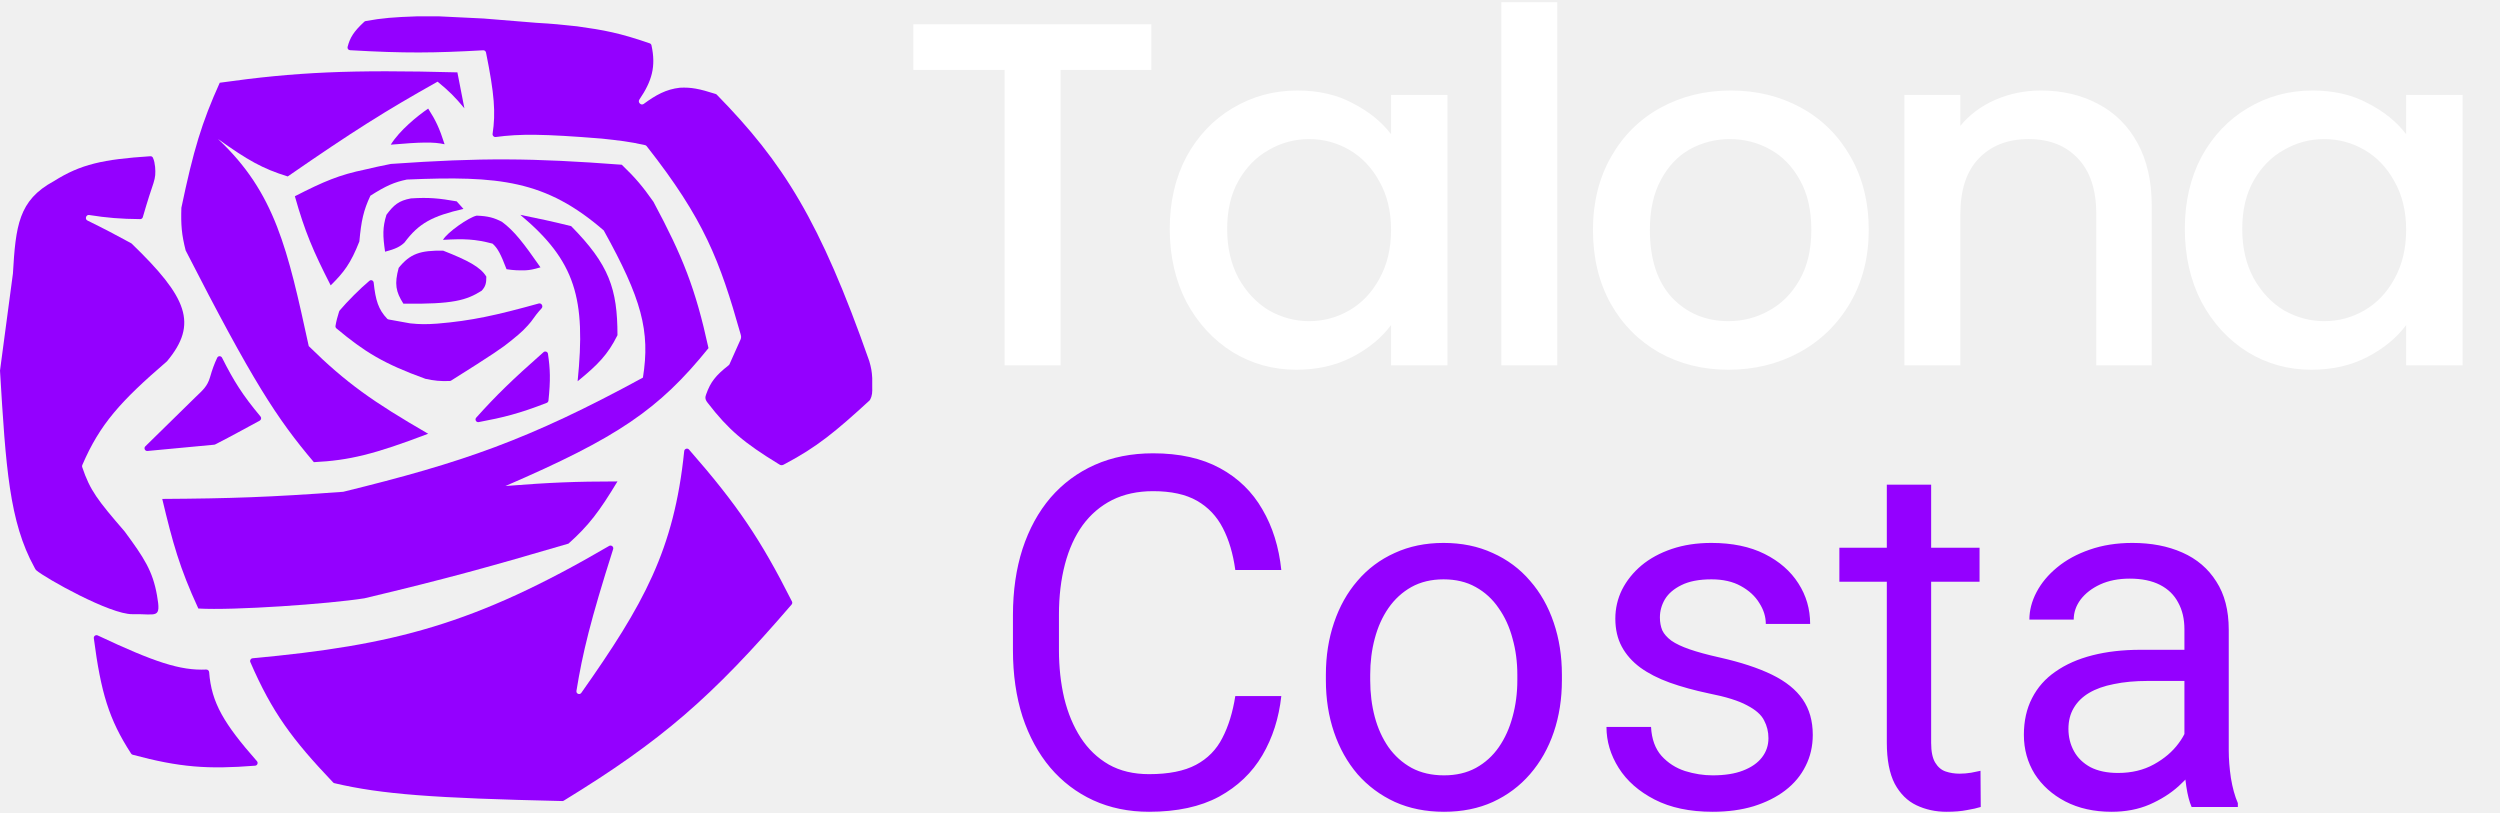
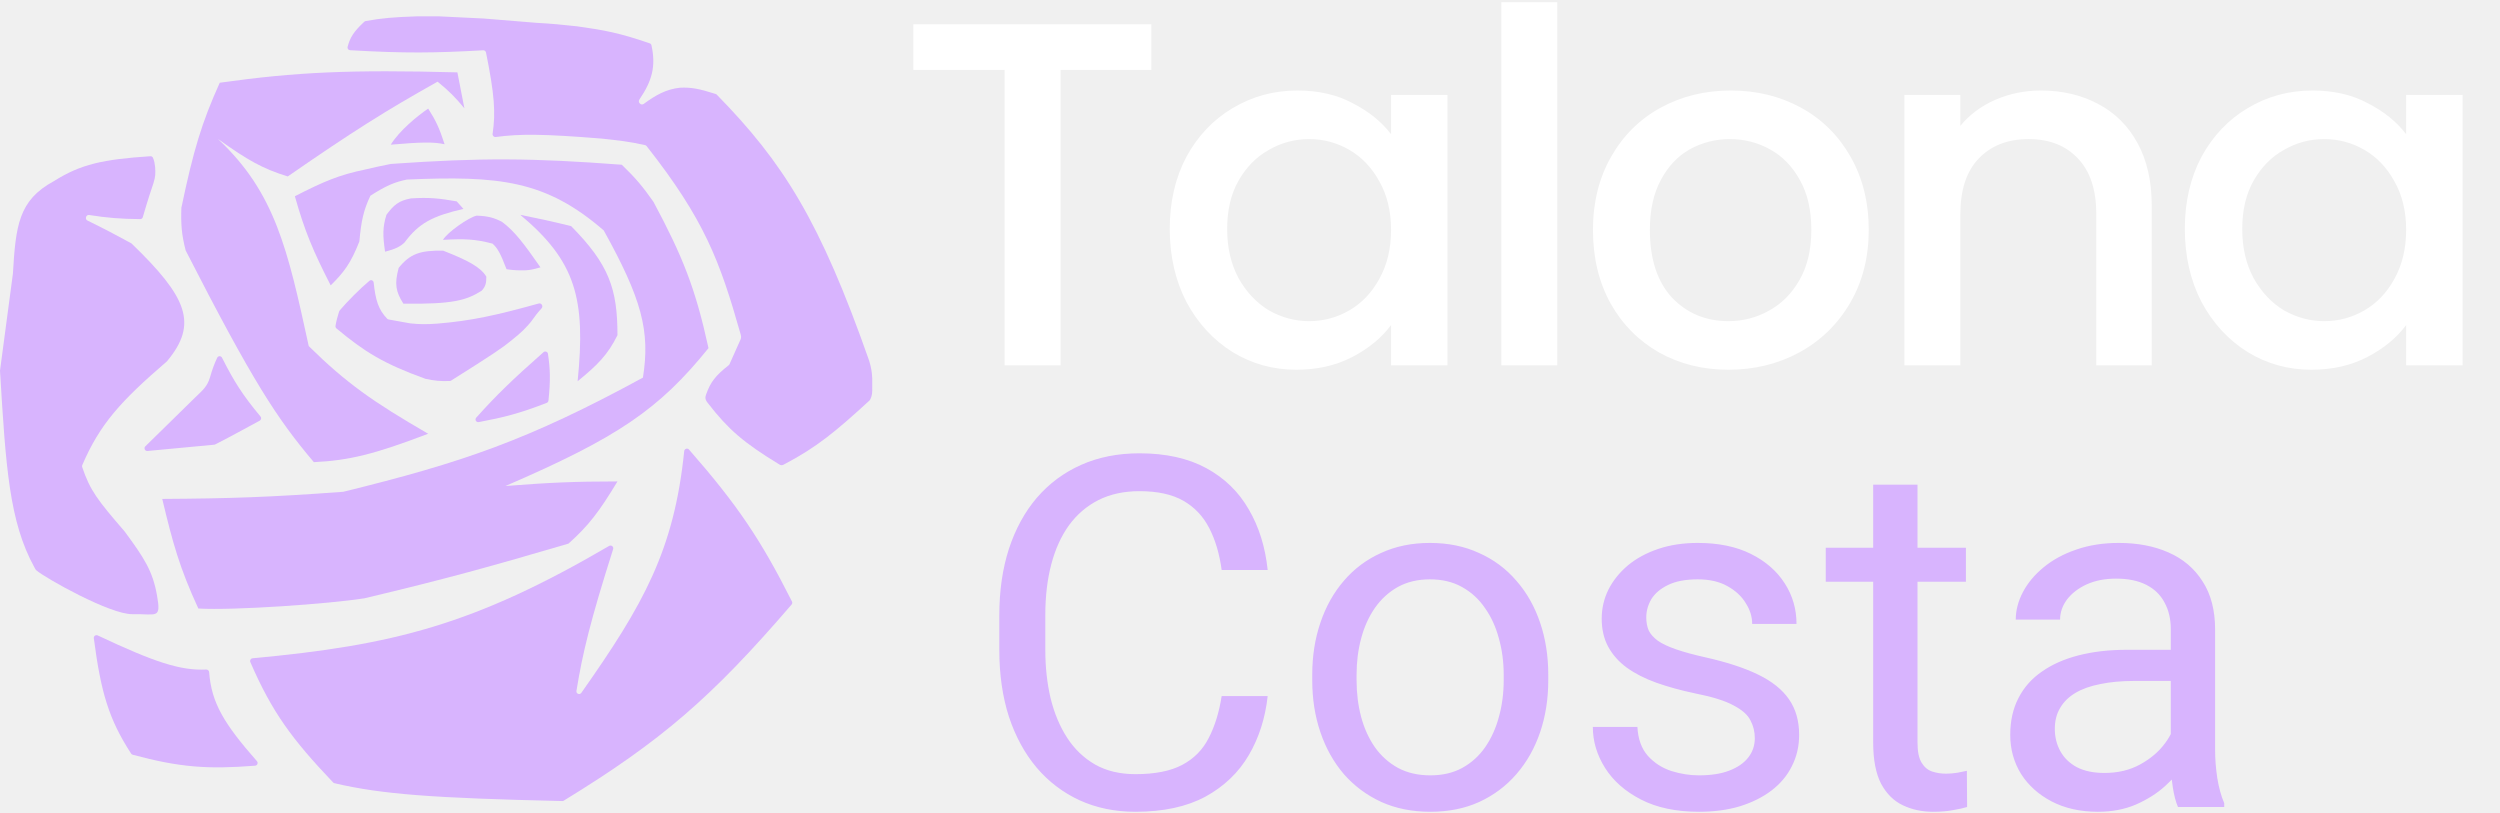
<svg xmlns="http://www.w3.org/2000/svg" width="917" height="298" viewBox="0 0 917 298" fill="none">
  <path d="M422.32 8.9V25.64H389.02V134H368.5V25.64H335.02V8.9H422.32ZM429.062 83.96C429.062 74 431.102 65.18 435.182 57.5C439.382 49.82 445.022 43.88 452.102 39.68C459.302 35.36 467.222 33.2 475.862 33.2C483.662 33.2 490.442 34.76 496.202 37.88C502.082 40.88 506.762 44.66 510.242 49.22V34.82H530.942V134H510.242V119.24C506.762 123.92 502.022 127.82 496.022 130.94C490.022 134.06 483.182 135.62 475.502 135.62C466.982 135.62 459.182 133.46 452.102 129.14C445.022 124.7 439.382 118.58 435.182 110.78C431.102 102.86 429.062 93.92 429.062 83.96ZM510.242 84.32C510.242 77.48 508.802 71.54 505.922 66.5C503.162 61.46 499.502 57.62 494.942 54.98C490.382 52.34 485.462 51.02 480.182 51.02C474.902 51.02 469.982 52.34 465.422 54.98C460.862 57.5 457.142 61.28 454.262 66.32C451.502 71.24 450.122 77.12 450.122 83.96C450.122 90.8 451.502 96.8 454.262 101.96C457.142 107.12 460.862 111.08 465.422 113.84C470.102 116.48 475.022 117.8 480.182 117.8C485.462 117.8 490.382 116.48 494.942 113.84C499.502 111.2 503.162 107.36 505.922 102.32C508.802 97.16 510.242 91.16 510.242 84.32ZM571.214 0.8V134H550.694V0.8H571.214ZM633.975 135.62C624.615 135.62 616.155 133.52 608.595 129.32C601.035 125 595.095 119 590.775 111.32C586.455 103.52 584.295 94.52 584.295 84.32C584.295 74.24 586.515 65.3 590.955 57.5C595.395 49.7 601.455 43.7 609.135 39.5C616.815 35.3 625.395 33.2 634.875 33.2C644.355 33.2 652.935 35.3 660.615 39.5C668.295 43.7 674.355 49.7 678.795 57.5C683.235 65.3 685.455 74.24 685.455 84.32C685.455 94.4 683.175 103.34 678.615 111.14C674.055 118.94 667.815 125 659.895 129.32C652.095 133.52 643.455 135.62 633.975 135.62ZM633.975 117.8C639.255 117.8 644.175 116.54 648.735 114.02C653.415 111.5 657.195 107.72 660.075 102.68C662.955 97.64 664.395 91.52 664.395 84.32C664.395 77.12 663.015 71.06 660.255 66.14C657.495 61.1 653.835 57.32 649.275 54.8C644.715 52.28 639.795 51.02 634.515 51.02C629.235 51.02 624.315 52.28 619.755 54.8C615.315 57.32 611.775 61.1 609.135 66.14C606.495 71.06 605.175 77.12 605.175 84.32C605.175 95 607.875 103.28 613.275 109.16C618.795 114.92 625.695 117.8 633.975 117.8ZM748.58 33.2C756.38 33.2 763.34 34.82 769.46 38.06C775.7 41.3 780.56 46.1 784.04 52.46C787.52 58.82 789.26 66.5 789.26 75.5V134H768.92V78.56C768.92 69.68 766.7 62.9 762.26 58.22C757.82 53.42 751.76 51.02 744.08 51.02C736.4 51.02 730.28 53.42 725.72 58.22C721.28 62.9 719.06 69.68 719.06 78.56V134H698.54V34.82H719.06V46.16C722.42 42.08 726.68 38.9 731.84 36.62C737.12 34.34 742.7 33.2 748.58 33.2ZM801.394 83.96C801.394 74 803.434 65.18 807.514 57.5C811.714 49.82 817.354 43.88 824.434 39.68C831.634 35.36 839.554 33.2 848.194 33.2C855.994 33.2 862.774 34.76 868.534 37.88C874.414 40.88 879.094 44.66 882.574 49.22V34.82H903.274V134H882.574V119.24C879.094 123.92 874.354 127.82 868.354 130.94C862.354 134.06 855.514 135.62 847.834 135.62C839.314 135.62 831.514 133.46 824.434 129.14C817.354 124.7 811.714 118.58 807.514 110.78C803.434 102.86 801.394 93.92 801.394 83.96ZM882.574 84.32C882.574 77.48 881.134 71.54 878.254 66.5C875.494 61.46 871.834 57.62 867.274 54.98C862.714 52.34 857.794 51.02 852.514 51.02C847.234 51.02 842.314 52.34 837.754 54.98C833.194 57.5 829.474 61.28 826.594 66.32C823.834 71.24 822.454 77.12 822.454 83.96C822.454 90.8 823.834 96.8 826.594 101.96C829.474 107.12 833.194 111.08 837.754 113.84C842.434 116.48 847.354 117.8 852.514 117.8C857.794 117.8 862.714 116.48 867.274 113.84C871.834 111.2 875.494 107.36 878.254 102.32C881.134 97.16 882.574 91.16 882.574 84.32Z" fill="white" />
-   <path d="M453.109 255.307H469.984C469.105 263.393 466.791 270.629 463.041 277.016C459.291 283.402 453.988 288.471 447.133 292.221C440.277 295.912 431.723 297.758 421.469 297.758C413.969 297.758 407.143 296.352 400.99 293.539C394.896 290.727 389.652 286.742 385.258 281.586C380.863 276.371 377.465 270.131 375.062 262.865C372.719 255.541 371.547 247.396 371.547 238.432V225.688C371.547 216.723 372.719 208.607 375.062 201.342C377.465 194.018 380.893 187.748 385.346 182.533C389.857 177.318 395.277 173.305 401.605 170.492C407.934 167.68 415.053 166.273 422.963 166.273C432.631 166.273 440.805 168.09 447.484 171.723C454.164 175.355 459.35 180.395 463.041 186.84C466.791 193.227 469.105 200.639 469.984 209.076H453.109C452.289 203.1 450.766 197.973 448.539 193.695C446.312 189.359 443.148 186.02 439.047 183.676C434.945 181.332 429.584 180.16 422.963 180.16C417.279 180.16 412.27 181.244 407.934 183.412C403.656 185.58 400.053 188.656 397.123 192.641C394.252 196.625 392.084 201.4 390.619 206.967C389.154 212.533 388.422 218.715 388.422 225.512V238.432C388.422 244.701 389.066 250.59 390.355 256.098C391.703 261.605 393.725 266.439 396.42 270.6C399.115 274.76 402.543 278.041 406.703 280.443C410.863 282.787 415.785 283.959 421.469 283.959C428.676 283.959 434.418 282.816 438.695 280.531C442.973 278.246 446.195 274.965 448.363 270.688C450.59 266.41 452.172 261.283 453.109 255.307ZM486.332 249.506V247.484C486.332 240.629 487.328 234.271 489.32 228.412C491.312 222.494 494.184 217.367 497.934 213.031C501.684 208.637 506.225 205.238 511.557 202.836C516.889 200.375 522.865 199.145 529.486 199.145C536.166 199.145 542.172 200.375 547.504 202.836C552.895 205.238 557.465 208.637 561.215 213.031C565.023 217.367 567.924 222.494 569.916 228.412C571.908 234.271 572.904 240.629 572.904 247.484V249.506C572.904 256.361 571.908 262.719 569.916 268.578C567.924 274.438 565.023 279.564 561.215 283.959C557.465 288.295 552.924 291.693 547.592 294.154C542.318 296.557 536.342 297.758 529.662 297.758C522.982 297.758 516.977 296.557 511.645 294.154C506.312 291.693 501.742 288.295 497.934 283.959C494.184 279.564 491.312 274.438 489.32 268.578C487.328 262.719 486.332 256.361 486.332 249.506ZM502.592 247.484V249.506C502.592 254.252 503.148 258.734 504.262 262.953C505.375 267.113 507.045 270.805 509.271 274.027C511.557 277.25 514.398 279.799 517.797 281.674C521.195 283.49 525.15 284.398 529.662 284.398C534.115 284.398 538.012 283.49 541.352 281.674C544.75 279.799 547.562 277.25 549.789 274.027C552.016 270.805 553.686 267.113 554.799 262.953C555.971 258.734 556.557 254.252 556.557 249.506V247.484C556.557 242.797 555.971 238.373 554.799 234.213C553.686 229.994 551.986 226.273 549.701 223.051C547.475 219.77 544.662 217.191 541.264 215.316C537.924 213.441 533.998 212.504 529.486 212.504C525.033 212.504 521.107 213.441 517.709 215.316C514.369 217.191 511.557 219.77 509.271 223.051C507.045 226.273 505.375 229.994 504.262 234.213C503.148 238.373 502.592 242.797 502.592 247.484ZM648.666 270.775C648.666 268.432 648.139 266.264 647.084 264.271C646.088 262.221 644.008 260.375 640.844 258.734C637.738 257.035 633.051 255.57 626.781 254.34C621.508 253.227 616.732 251.908 612.455 250.385C608.236 248.861 604.633 247.016 601.645 244.848C598.715 242.68 596.459 240.131 594.877 237.201C593.295 234.271 592.504 230.844 592.504 226.918C592.504 223.168 593.324 219.623 594.965 216.283C596.664 212.943 599.037 209.984 602.084 207.406C605.189 204.828 608.91 202.807 613.246 201.342C617.582 199.877 622.416 199.145 627.748 199.145C635.365 199.145 641.869 200.492 647.26 203.188C652.65 205.883 656.781 209.486 659.652 213.998C662.523 218.451 663.959 223.402 663.959 228.852H647.699C647.699 226.215 646.908 223.666 645.326 221.205C643.803 218.686 641.547 216.605 638.559 214.965C635.629 213.324 632.025 212.504 627.748 212.504C623.236 212.504 619.574 213.207 616.762 214.613C614.008 215.961 611.986 217.689 610.697 219.799C609.467 221.908 608.852 224.135 608.852 226.479C608.852 228.236 609.145 229.818 609.73 231.225C610.375 232.572 611.488 233.832 613.07 235.004C614.652 236.117 616.879 237.172 619.75 238.168C622.621 239.164 626.283 240.16 630.736 241.156C638.529 242.914 644.945 245.023 649.984 247.484C655.023 249.945 658.773 252.963 661.234 256.537C663.695 260.111 664.926 264.447 664.926 269.545C664.926 273.705 664.047 277.514 662.289 280.971C660.59 284.428 658.1 287.416 654.818 289.936C651.596 292.396 647.729 294.33 643.217 295.736C638.764 297.084 633.754 297.758 628.188 297.758C619.809 297.758 612.719 296.264 606.918 293.275C601.117 290.287 596.723 286.42 593.734 281.674C590.746 276.928 589.252 271.918 589.252 266.645H605.6C605.834 271.098 607.123 274.643 609.467 277.279C611.811 279.857 614.682 281.703 618.08 282.816C621.479 283.871 624.848 284.398 628.188 284.398C632.641 284.398 636.361 283.812 639.35 282.641C642.396 281.469 644.711 279.857 646.293 277.807C647.875 275.756 648.666 273.412 648.666 270.775ZM726.098 200.902V213.383H674.682V200.902H726.098ZM692.084 177.787H708.344V272.445C708.344 275.668 708.842 278.1 709.838 279.74C710.834 281.381 712.123 282.465 713.705 282.992C715.287 283.52 716.986 283.783 718.803 283.783C720.15 283.783 721.557 283.666 723.021 283.432C724.545 283.139 725.688 282.904 726.449 282.729L726.537 296C725.248 296.41 723.549 296.791 721.439 297.143C719.389 297.553 716.898 297.758 713.969 297.758C709.984 297.758 706.322 296.967 702.982 295.385C699.643 293.803 696.977 291.166 694.984 287.475C693.051 283.725 692.084 278.686 692.084 272.357V177.787ZM801.244 279.74V230.785C801.244 227.035 800.482 223.783 798.959 221.029C797.494 218.217 795.268 216.049 792.279 214.525C789.291 213.002 785.6 212.24 781.205 212.24C777.104 212.24 773.5 212.943 770.395 214.35C767.348 215.756 764.945 217.602 763.188 219.887C761.488 222.172 760.639 224.633 760.639 227.27H744.379C744.379 223.871 745.258 220.502 747.016 217.162C748.773 213.822 751.293 210.805 754.574 208.109C757.914 205.355 761.898 203.188 766.527 201.605C771.215 199.965 776.43 199.145 782.172 199.145C789.086 199.145 795.18 200.316 800.453 202.66C805.785 205.004 809.945 208.549 812.934 213.295C815.98 217.982 817.504 223.871 817.504 230.961V275.258C817.504 278.422 817.768 281.791 818.295 285.365C818.881 288.939 819.73 292.016 820.844 294.594V296H803.881C803.061 294.125 802.416 291.635 801.947 288.529C801.479 285.365 801.244 282.436 801.244 279.74ZM804.057 238.344L804.232 249.77H787.797C783.168 249.77 779.037 250.15 775.404 250.912C771.771 251.615 768.725 252.699 766.264 254.164C763.803 255.629 761.928 257.475 760.639 259.701C759.35 261.869 758.705 264.418 758.705 267.348C758.705 270.336 759.379 273.061 760.727 275.521C762.074 277.982 764.096 279.945 766.791 281.41C769.545 282.816 772.914 283.52 776.898 283.52C781.879 283.52 786.273 282.465 790.082 280.355C793.891 278.246 796.908 275.668 799.135 272.621C801.42 269.574 802.65 266.615 802.826 263.744L809.77 271.566C809.359 274.027 808.246 276.752 806.43 279.74C804.613 282.729 802.182 285.6 799.135 288.354C796.146 291.049 792.572 293.305 788.412 295.121C784.311 296.879 779.682 297.758 774.525 297.758C768.08 297.758 762.426 296.498 757.562 293.979C752.758 291.459 749.008 288.09 746.312 283.871C743.676 279.594 742.357 274.818 742.357 269.545C742.357 264.447 743.354 259.965 745.346 256.098C747.338 252.172 750.209 248.92 753.959 246.342C757.709 243.705 762.221 241.713 767.494 240.365C772.768 239.018 778.656 238.344 785.16 238.344H804.057Z" fill="#9400FF" />
-   <path d="M170.34 39.732C166.931 35.614 164.793 33.477 160.512 29.953C141.32 40.712 129.485 48.161 105.543 64.722C96.338 61.888 90.805 58.738 79.911 50.943C100.981 70.646 105.537 91.559 113.243 126.929L113.248 126.95C127.03 140.543 136.97 147.474 157.055 159.102C137.344 166.611 128.178 168.878 115.125 169.522C101.563 153.522 92.648 139.828 68.108 91.885C66.641 86.114 66.327 82.676 66.527 76.229C70.963 55.025 74.023 44.932 80.603 30.348C108.66 26.398 128.567 25.511 167.772 26.545L170.34 39.732Z" fill="#9400FF" />
-   <path d="M143.324 53.065C146.623 47.791 153.034 42.59 157.054 39.829C159.837 44.158 161.167 46.966 163.079 52.917C159.051 51.998 154.366 52.126 143.324 53.065Z" fill="#9400FF" />
-   <path d="M121.296 104.676C126.168 99.866 128.631 96.648 131.815 88.576C132.509 80.942 133.331 77.176 135.865 71.784C141.643 68.103 144.672 66.808 149.249 65.858C183.052 64.433 200.103 66.039 221.454 84.526C235.335 109.56 238.564 121.419 235.825 138.507C193.818 161.389 169.62 169.665 125.889 180.388C99.049 182.372 84.614 182.844 59.512 183.005C63.388 199.221 65.834 208.204 72.748 223.207C85.481 223.969 120.63 221.534 133.692 219.453C163.856 212.283 180.046 207.759 208.514 199.402C215.951 192.758 219.857 187.587 226.491 176.585C210.913 176.609 201.91 176.967 185.401 178.264C226.258 160.612 241.605 150.349 259.877 127.691C255.113 105.882 250.491 94.18 239.678 74.007C235.696 68.366 233.201 65.365 228.072 60.425C195.225 57.946 176.656 57.791 143.372 60.129C139.594 60.882 137.5 61.329 133.84 62.203C124.544 64.118 118.823 66.511 108.158 71.982C111.803 84.91 114.84 92.052 121.296 104.676Z" fill="#9400FF" />
-   <path d="M146.236 98.257C150.442 93.04 154.141 91.82 162.534 91.935C171.796 95.565 176.298 98.011 178.387 101.467C178.403 103.813 178.117 105.105 176.659 106.652C171.062 110.142 166.273 111.616 147.965 111.394C145.148 106.969 144.642 104.136 146.236 98.257Z" fill="#9400FF" />
-   <path d="M141.247 92.329C145.187 91.283 146.731 90.477 148.359 88.971C153.681 81.812 158.618 79.258 169.991 76.624L167.522 73.858C160.97 72.718 157.295 72.355 150.73 72.772C146.253 73.614 144.432 75.164 141.741 78.797C140.299 83.464 140.399 86.529 141.247 92.329Z" fill="#9400FF" />
-   <path d="M185.799 98.75C188.431 99.147 189.978 99.209 192.812 99.145C194.436 99.056 195.644 98.816 198.245 98.059C191.984 89.092 188.683 84.75 184.12 81.366C181.216 79.866 179.087 79.265 174.835 79.094C171.92 79.732 164.008 85.256 162.488 87.984C170.187 87.529 174.263 87.672 180.663 89.366C182.534 91.011 183.665 93.162 185.799 98.75Z" fill="#9400FF" />
-   <path d="M190.832 78.797C198.201 80.305 202.325 81.161 209.501 82.945C223.45 97.082 226.478 105.981 226.49 122.949C222.964 130.054 219.306 133.795 211.871 139.84C214.928 109.582 211.202 95.816 190.832 78.797Z" fill="#9400FF" />
-   <path d="M137.064 103.656C136.982 102.887 136.111 102.494 135.515 102.988C132.246 105.696 127.267 110.69 124.572 113.911C124.488 114.012 124.426 114.126 124.388 114.251C123.756 116.297 123.395 117.568 123.058 119.528C122.998 119.874 123.132 120.228 123.402 120.453C133.679 129.049 140.692 133.399 156.055 138.953C159.402 139.662 161.389 139.868 164.971 139.752C165.147 139.747 165.324 139.691 165.473 139.597C180.706 130.034 184.453 127.446 187.267 125.124L190.033 122.852C191.557 121.543 192.332 120.785 193.589 119.395L194.774 118.012C196.221 115.937 197.348 114.508 198.65 113.109C199.365 112.341 198.618 111.043 197.607 111.323C182.016 115.647 172.964 117.664 160.401 118.704C156.346 118.987 154.149 118.991 150.424 118.605L142.539 117.18C142.335 117.143 142.147 117.044 142.004 116.894C138.786 113.519 137.757 110.148 137.064 103.656Z" fill="#9400FF" />
-   <path d="M174.678 153.192C174.045 153.899 174.664 155 175.597 154.825C184.525 153.15 190.463 151.699 200.543 147.767C200.889 147.632 201.136 147.311 201.175 146.941C201.962 139.413 201.818 135.353 200.993 129.774C200.878 128.996 199.946 128.663 199.357 129.183C187.756 139.418 181.848 145.194 174.678 153.192Z" fill="#9400FF" />
-   <path d="M53.31 163.711C52.639 164.369 53.163 165.504 54.098 165.419C60.152 164.868 66.352 164.268 78.579 163.119C78.704 163.108 78.832 163.071 78.944 163.013C85.728 159.547 89.418 157.428 95.258 154.303C95.82 154.002 95.962 153.256 95.552 152.767C88.948 144.881 85.712 139.682 81.445 131.211C81.074 130.475 80.021 130.473 79.67 131.218C78.571 133.55 77.898 135.392 77.043 138.358C76.044 141.75 74.434 143.05 71.561 145.816L53.31 163.711Z" fill="#9400FF" />
-   <path d="M288.029 170.115C287.013 170.752 286.441 170.857 285.46 170.115C272.91 162.435 267.174 157.605 259.68 147.891C258.516 146.484 258.61 145.714 259.038 144.582C260.637 140.118 262.456 137.764 267.286 133.97C267.414 133.869 267.518 133.737 267.585 133.588L271.632 124.53C271.936 123.815 271.87 123.356 271.632 122.505C264.015 95.58 258.297 80.442 237.184 53.595C237.042 53.415 236.839 53.285 236.616 53.235C230.715 51.903 227.095 51.538 220.763 50.844C199.243 49.106 190.708 49.064 181.831 50.256C181.156 50.347 180.582 49.758 180.684 49.084C181.851 41.386 181.368 34.559 178.266 19.251C178.167 18.764 177.719 18.418 177.223 18.445C159.401 19.448 148.527 19.59 128.4 18.416C127.786 18.381 127.34 17.802 127.495 17.206C128.361 13.867 129.652 11.641 133.628 7.973C133.765 7.846 133.939 7.76 134.123 7.726C140.268 6.601 144.564 6.286 152.756 6H161.152L177.4 6.79L196.76 8.371C202.742 8.704 205.961 9.035 211.675 9.655C221.521 11.026 227.25 12.065 238.315 15.893C238.638 16.005 238.888 16.281 238.961 16.615C240.673 24.455 239.114 29.763 234.503 36.548C233.839 37.525 235.145 38.826 236.098 38.127C240.562 34.849 244.304 32.737 249.408 32.175C253.506 31.971 256.465 32.539 262.505 34.47C262.659 34.519 262.803 34.608 262.917 34.724C287.293 59.628 300.793 80.972 318.846 132.432C319.549 134.851 319.799 136.214 319.933 138.655V141.816C319.985 143.886 319.977 145.055 319.122 146.661C319.071 146.756 319.002 146.843 318.923 146.915C306.464 158.352 299.579 164.013 288.029 170.115Z" fill="#9400FF" />
-   <path d="M250.966 165.473C251.055 164.6 252.147 164.237 252.724 164.898C270.399 185.098 278.942 197.713 290.497 220.63C290.679 220.991 290.623 221.437 290.36 221.743C261.067 255.805 242.658 271.706 206.798 293.675C206.634 293.776 206.437 293.828 206.245 293.824C158.964 292.749 139.998 291.36 122.676 287.281C122.487 287.237 122.314 287.136 122.181 286.996C107.228 271.285 99.809 261.299 91.817 242.845C91.547 242.222 91.978 241.515 92.653 241.452C144.326 236.652 173.93 229.171 223.424 200.249C224.217 199.785 225.185 200.539 224.906 201.415C216.536 227.734 213.704 239.489 211.442 253.425C211.273 254.465 212.614 255.007 213.221 254.145C236.057 221.728 247.262 201.812 250.966 165.473Z" fill="#9400FF" />
-   <path d="M93.575 280.857C94.396 280.793 94.787 279.815 94.243 279.196C82.183 265.489 77.544 257.799 76.717 246.548C76.676 245.99 76.195 245.564 75.636 245.589C66.108 246.02 56.615 242.854 35.836 233.076C35.121 232.74 34.31 233.323 34.412 234.105C37.013 254.003 39.926 263.851 48.095 276.421C48.228 276.627 48.439 276.779 48.676 276.843C65.929 281.48 76.175 282.227 93.575 280.857Z" fill="#9400FF" />
-   <path d="M30.148 171.316C30.071 171.086 30.081 170.829 30.177 170.605C36.626 155.588 44.183 147.224 61.177 132.586C61.219 132.55 61.259 132.509 61.294 132.467C72.688 118.786 68.773 109.118 48.301 89.363C48.237 89.301 48.161 89.246 48.083 89.203C42.457 86.134 38.171 83.877 32.064 80.882C31.012 80.365 31.559 78.682 32.716 78.867C39.165 79.893 44.269 80.312 51.423 80.373C51.857 80.377 52.246 80.099 52.375 79.684C53.116 77.306 53.67 74.936 56.302 67.142C57.008 64.889 57.08 63.584 56.895 61.216C56.727 59.825 56.588 58.969 56.092 57.856C55.93 57.492 55.544 57.281 55.147 57.307C37.757 58.441 29.574 60.243 19.755 66.451C6.756 73.455 5.771 82.882 4.741 100.331L0.013 135.844C0.004 135.907 0.002 135.973 0.006 136.037C2.133 171.522 3.427 191.397 12.612 208.098C12.808 208.455 13.013 208.928 13.322 209.193C16.677 212.075 40.452 225.446 48.597 225.281C57.478 225.102 59.166 227.306 57.586 218.367C56.005 209.428 52.877 204.654 45.733 194.957C35.847 183.501 33.042 179.948 30.148 171.316Z" fill="#9400FF" />
+   <path d="M448.109 255.307H464.984C464.105 263.393 461.791 270.629 458.041 277.016C454.291 283.402 448.988 288.471 442.133 292.221C435.277 295.912 426.723 297.758 416.469 297.758C408.969 297.758 402.143 296.352 395.99 293.539C389.896 290.727 384.652 286.742 380.258 281.586C375.863 276.371 372.465 270.131 370.062 262.865C367.719 255.541 366.547 247.396 366.547 238.432V225.688C366.547 216.723 367.719 208.607 370.062 201.342C372.465 194.018 375.893 187.748 380.346 182.533C384.857 177.318 390.277 173.305 396.605 170.492C402.934 167.68 410.053 166.273 417.963 166.273C427.631 166.273 435.805 168.09 442.484 171.723C449.164 175.355 454.35 180.395 458.041 186.84C461.791 193.227 464.105 200.639 464.984 209.076H448.109C447.289 203.1 445.766 197.973 443.539 193.695C441.312 189.359 438.148 186.02 434.047 183.676C429.945 181.332 424.584 180.16 417.963 180.16C412.279 180.16 407.27 181.244 402.934 183.412C398.656 185.58 395.053 188.656 392.123 192.641C389.252 196.625 387.084 201.4 385.619 206.967C384.154 212.533 383.422 218.715 383.422 225.512V238.432C383.422 244.701 384.066 250.59 385.355 256.098C386.703 261.605 388.725 266.439 391.42 270.6C394.115 274.76 397.543 278.041 401.703 280.443C405.863 282.787 410.785 283.959 416.469 283.959C423.676 283.959 429.418 282.816 433.695 280.531C437.973 278.246 441.195 274.965 443.363 270.688C445.59 266.41 447.172 261.283 448.109 255.307ZM481.332 249.506V247.484C481.332 240.629 482.328 234.271 484.32 228.412C486.312 222.494 489.184 217.367 492.934 213.031C496.684 208.637 501.225 205.238 506.557 202.836C511.889 200.375 517.865 199.145 524.486 199.145C531.166 199.145 537.172 200.375 542.504 202.836C547.895 205.238 552.465 208.637 556.215 213.031C560.023 217.367 562.924 222.494 564.916 228.412C566.908 234.271 567.904 240.629 567.904 247.484V249.506C567.904 256.361 566.908 262.719 564.916 268.578C562.924 274.438 560.023 279.564 556.215 283.959C552.465 288.295 547.924 291.693 542.592 294.154C537.318 296.557 531.342 297.758 524.662 297.758C517.982 297.758 511.977 296.557 506.645 294.154C501.312 291.693 496.742 288.295 492.934 283.959C489.184 279.564 486.312 274.438 484.32 268.578C482.328 262.719 481.332 256.361 481.332 249.506ZM497.592 247.484V249.506C497.592 254.252 498.148 258.734 499.262 262.953C500.375 267.113 502.045 270.805 504.271 274.027C506.557 277.25 509.398 279.799 512.797 281.674C516.195 283.49 520.15 284.398 524.662 284.398C529.115 284.398 533.012 283.49 536.352 281.674C539.75 279.799 542.562 277.25 544.789 274.027C547.016 270.805 548.686 267.113 549.799 262.953C550.971 258.734 551.557 254.252 551.557 249.506V247.484C551.557 242.797 550.971 238.373 549.799 234.213C548.686 229.994 546.986 226.273 544.701 223.051C542.475 219.77 539.662 217.191 536.264 215.316C532.924 213.441 528.998 212.504 524.486 212.504C520.033 212.504 516.107 213.441 512.709 215.316C509.369 217.191 506.557 219.77 504.271 223.051C502.045 226.273 500.375 229.994 499.262 234.213C498.148 238.373 497.592 242.797 497.592 247.484ZM643.666 270.775C643.666 268.432 643.139 266.264 642.084 264.271C641.088 262.221 639.008 260.375 635.844 258.734C632.738 257.035 628.051 255.57 621.781 254.34C616.508 253.227 611.732 251.908 607.455 250.385C603.236 248.861 599.633 247.016 596.645 244.848C593.715 242.68 591.459 240.131 589.877 237.201C588.295 234.271 587.504 230.844 587.504 226.918C587.504 223.168 588.324 219.623 589.965 216.283C591.664 212.943 594.037 209.984 597.084 207.406C600.189 204.828 603.91 202.807 608.246 201.342C612.582 199.877 617.416 199.145 622.748 199.145C630.365 199.145 636.869 200.492 642.26 203.188C647.65 205.883 651.781 209.486 654.652 213.998C657.523 218.451 658.959 223.402 658.959 228.852H642.699C642.699 226.215 641.908 223.666 640.326 221.205C638.803 218.686 636.547 216.605 633.559 214.965C630.629 213.324 627.025 212.504 622.748 212.504C618.236 212.504 614.574 213.207 611.762 214.613C609.008 215.961 606.986 217.689 605.697 219.799C604.467 221.908 603.852 224.135 603.852 226.479C603.852 228.236 604.145 229.818 604.73 231.225C605.375 232.572 606.488 233.832 608.07 235.004C609.652 236.117 611.879 237.172 614.75 238.168C617.621 239.164 621.283 240.16 625.736 241.156C633.529 242.914 639.945 245.023 644.984 247.484C650.023 249.945 653.773 252.963 656.234 256.537C658.695 260.111 659.926 264.447 659.926 269.545C659.926 273.705 659.047 277.514 657.289 280.971C655.59 284.428 653.1 287.416 649.818 289.936C646.596 292.396 642.729 294.33 638.217 295.736C633.764 297.084 628.754 297.758 623.188 297.758C614.809 297.758 607.719 296.264 601.918 293.275C596.117 290.287 591.723 286.42 588.734 281.674C585.746 276.928 584.252 271.918 584.252 266.645H600.6C600.834 271.098 602.123 274.643 604.467 277.279C606.811 279.857 609.682 281.703 613.08 282.816C616.479 283.871 619.848 284.398 623.188 284.398C627.641 284.398 631.361 283.812 634.35 282.641C637.396 281.469 639.711 279.857 641.293 277.807C642.875 275.756 643.666 273.412 643.666 270.775ZM721.098 200.902V213.383H669.682V200.902H721.098ZM687.084 177.787H703.344V272.445C703.344 275.668 703.842 278.1 704.838 279.74C705.834 281.381 707.123 282.465 708.705 282.992C710.287 283.52 711.986 283.783 713.803 283.783C715.15 283.783 716.557 283.666 718.021 283.432C719.545 283.139 720.688 282.904 721.449 282.729L721.537 296C720.248 296.41 718.549 296.791 716.439 297.143C714.389 297.553 711.898 297.758 708.969 297.758C704.984 297.758 701.322 296.967 697.982 295.385C694.643 293.803 691.977 291.166 689.984 287.475C688.051 283.725 687.084 278.686 687.084 272.357V177.787ZM796.244 279.74V230.785C796.244 227.035 795.482 223.783 793.959 221.029C792.494 218.217 790.268 216.049 787.279 214.525C784.291 213.002 780.6 212.24 776.205 212.24C772.104 212.24 768.5 212.943 765.395 214.35C762.348 215.756 759.945 217.602 758.188 219.887C756.488 222.172 755.639 224.633 755.639 227.27H739.379C739.379 223.871 740.258 220.502 742.016 217.162C743.773 213.822 746.293 210.805 749.574 208.109C752.914 205.355 756.898 203.188 761.527 201.605C766.215 199.965 771.43 199.145 777.172 199.145C784.086 199.145 790.18 200.316 795.453 202.66C800.785 205.004 804.945 208.549 807.934 213.295C810.98 217.982 812.504 223.871 812.504 230.961V275.258C812.504 278.422 812.768 281.791 813.295 285.365C813.881 288.939 814.73 292.016 815.844 294.594V296H798.881C798.061 294.125 797.416 291.635 796.947 288.529C796.479 285.365 796.244 282.436 796.244 279.74ZM799.057 238.344L799.232 249.77H782.797C778.168 249.77 774.037 250.15 770.404 250.912C766.771 251.615 763.725 252.699 761.264 254.164C758.803 255.629 756.928 257.475 755.639 259.701C754.35 261.869 753.705 264.418 753.705 267.348C753.705 270.336 754.379 273.061 755.727 275.521C757.074 277.982 759.096 279.945 761.791 281.41C764.545 282.816 767.914 283.52 771.898 283.52C776.879 283.52 781.273 282.465 785.082 280.355C788.891 278.246 791.908 275.668 794.135 272.621C796.42 269.574 797.65 266.615 797.826 263.744L804.77 271.566C804.359 274.027 803.246 276.752 801.43 279.74C799.613 282.729 797.182 285.6 794.135 288.354C791.146 291.049 787.572 293.305 783.412 295.121C779.311 296.879 774.682 297.758 769.525 297.758C763.08 297.758 757.426 296.498 752.562 293.979C747.758 291.459 744.008 288.09 741.312 283.871C738.676 279.594 737.357 274.818 737.357 269.545C737.357 264.447 738.354 259.965 740.346 256.098C742.338 252.172 745.209 248.92 748.959 246.342C752.709 243.705 757.221 241.713 762.494 240.365C767.768 239.018 773.656 238.344 780.16 238.344H799.057Z" fill="#D8B4FE" />
+   <path d="M170.34 39.732C166.931 35.614 164.793 33.477 160.512 29.953C141.32 40.712 129.485 48.161 105.543 64.722C96.338 61.888 90.805 58.738 79.911 50.943C100.981 70.646 105.537 91.559 113.243 126.929L113.248 126.95C127.03 140.543 136.97 147.474 157.055 159.102C137.344 166.611 128.178 168.878 115.125 169.522C101.563 153.522 92.648 139.828 68.108 91.885C66.641 86.114 66.327 82.676 66.527 76.229C70.963 55.025 74.023 44.932 80.603 30.348C108.66 26.398 128.567 25.511 167.772 26.545L170.34 39.732Z" fill="#D8B4FE" />
+   <path d="M143.324 53.065C146.623 47.791 153.034 42.59 157.054 39.829C159.837 44.158 161.167 46.966 163.079 52.917C159.051 51.998 154.366 52.126 143.324 53.065Z" fill="#D8B4FE" />
+   <path d="M121.296 104.676C126.168 99.866 128.631 96.648 131.815 88.576C132.509 80.942 133.331 77.176 135.865 71.784C141.643 68.103 144.672 66.808 149.249 65.858C183.052 64.433 200.103 66.039 221.454 84.526C235.335 109.56 238.564 121.419 235.825 138.507C193.818 161.389 169.62 169.665 125.889 180.388C99.049 182.372 84.614 182.844 59.512 183.005C63.388 199.221 65.834 208.204 72.748 223.207C85.481 223.969 120.63 221.534 133.692 219.453C163.856 212.283 180.046 207.759 208.514 199.402C215.951 192.758 219.857 187.587 226.491 176.585C210.913 176.609 201.91 176.967 185.401 178.264C226.258 160.612 241.605 150.349 259.877 127.691C255.113 105.882 250.491 94.18 239.678 74.007C235.696 68.366 233.201 65.365 228.072 60.425C195.225 57.946 176.656 57.791 143.372 60.129C139.594 60.882 137.5 61.329 133.84 62.203C124.544 64.118 118.823 66.511 108.158 71.982C111.803 84.91 114.84 92.052 121.296 104.676Z" fill="#D8B4FE" />
+   <path d="M146.236 98.257C150.442 93.04 154.141 91.82 162.534 91.935C171.796 95.565 176.298 98.011 178.387 101.467C178.403 103.813 178.117 105.105 176.659 106.652C171.062 110.142 166.273 111.616 147.965 111.394C145.148 106.969 144.642 104.136 146.236 98.257Z" fill="#D8B4FE" />
+   <path d="M141.247 92.329C145.187 91.283 146.731 90.477 148.359 88.971C153.681 81.812 158.618 79.258 169.991 76.624L167.522 73.858C160.97 72.718 157.295 72.355 150.73 72.772C146.253 73.614 144.432 75.164 141.741 78.797C140.299 83.464 140.399 86.529 141.247 92.329Z" fill="#D8B4FE" />
+   <path d="M185.799 98.75C188.431 99.147 189.978 99.209 192.812 99.145C194.436 99.056 195.644 98.816 198.245 98.059C191.984 89.092 188.683 84.75 184.12 81.366C181.216 79.866 179.087 79.265 174.835 79.094C171.92 79.732 164.008 85.256 162.488 87.984C170.187 87.529 174.263 87.672 180.663 89.366C182.534 91.011 183.665 93.162 185.799 98.75Z" fill="#D8B4FE" />
+   <path d="M190.832 78.797C198.201 80.305 202.325 81.161 209.501 82.945C223.45 97.082 226.478 105.981 226.49 122.949C222.964 130.054 219.306 133.795 211.871 139.84C214.928 109.582 211.202 95.816 190.832 78.797Z" fill="#D8B4FE" />
+   <path d="M137.064 103.656C136.982 102.887 136.111 102.494 135.515 102.988C132.246 105.696 127.267 110.69 124.572 113.911C124.488 114.012 124.426 114.126 124.388 114.251C123.756 116.297 123.395 117.568 123.058 119.528C122.998 119.874 123.132 120.228 123.402 120.453C133.679 129.049 140.692 133.399 156.055 138.953C159.402 139.662 161.389 139.868 164.971 139.752C165.147 139.747 165.324 139.691 165.473 139.597C180.706 130.034 184.453 127.446 187.267 125.124L190.033 122.852C191.557 121.543 192.332 120.785 193.589 119.395L194.774 118.012C196.221 115.937 197.348 114.508 198.65 113.109C199.365 112.341 198.618 111.043 197.607 111.323C182.016 115.647 172.964 117.664 160.401 118.704C156.346 118.987 154.149 118.991 150.424 118.605L142.539 117.18C142.335 117.143 142.147 117.044 142.004 116.894C138.786 113.519 137.757 110.148 137.064 103.656Z" fill="#D8B4FE" />
+   <path d="M174.678 153.192C174.045 153.899 174.664 155 175.597 154.825C184.525 153.15 190.463 151.699 200.543 147.767C200.889 147.632 201.136 147.311 201.175 146.941C201.962 139.413 201.818 135.353 200.993 129.774C200.878 128.996 199.946 128.663 199.357 129.183C187.756 139.418 181.848 145.194 174.678 153.192Z" fill="#D8B4FE" />
+   <path d="M53.31 163.711C52.639 164.369 53.163 165.504 54.098 165.419C60.152 164.868 66.352 164.268 78.579 163.119C78.704 163.108 78.832 163.071 78.944 163.013C85.728 159.547 89.418 157.428 95.258 154.303C95.82 154.002 95.962 153.256 95.552 152.767C88.948 144.881 85.712 139.682 81.445 131.211C81.074 130.475 80.021 130.473 79.67 131.218C78.571 133.55 77.898 135.392 77.043 138.358C76.044 141.75 74.434 143.05 71.561 145.816L53.31 163.711Z" fill="#D8B4FE" />
+   <path d="M288.029 170.115C287.013 170.752 286.441 170.857 285.46 170.115C272.91 162.435 267.174 157.605 259.68 147.891C258.516 146.484 258.61 145.714 259.038 144.582C260.637 140.118 262.456 137.764 267.286 133.97C267.414 133.869 267.518 133.737 267.585 133.588L271.632 124.53C271.936 123.815 271.87 123.356 271.632 122.505C264.015 95.58 258.297 80.442 237.184 53.595C237.042 53.415 236.839 53.285 236.616 53.235C230.715 51.903 227.095 51.538 220.763 50.844C199.243 49.106 190.708 49.064 181.831 50.256C181.156 50.347 180.582 49.758 180.684 49.084C181.851 41.386 181.368 34.559 178.266 19.251C178.167 18.764 177.719 18.418 177.223 18.445C159.401 19.448 148.527 19.59 128.4 18.416C127.786 18.381 127.34 17.802 127.495 17.206C128.361 13.867 129.652 11.641 133.628 7.973C133.765 7.846 133.939 7.76 134.123 7.726C140.268 6.601 144.564 6.286 152.756 6H161.152L177.4 6.79L196.76 8.371C202.742 8.704 205.961 9.035 211.675 9.655C221.521 11.026 227.25 12.065 238.315 15.893C238.638 16.005 238.888 16.281 238.961 16.615C240.673 24.455 239.114 29.763 234.503 36.548C233.839 37.525 235.145 38.826 236.098 38.127C240.562 34.849 244.304 32.737 249.408 32.175C253.506 31.971 256.465 32.539 262.505 34.47C262.659 34.519 262.803 34.608 262.917 34.724C287.293 59.628 300.793 80.972 318.846 132.432C319.549 134.851 319.799 136.214 319.933 138.655V141.816C319.985 143.886 319.977 145.055 319.122 146.661C319.071 146.756 319.002 146.843 318.923 146.915C306.464 158.352 299.579 164.013 288.029 170.115Z" fill="#D8B4FE" />
+   <path d="M250.966 165.473C251.055 164.6 252.147 164.237 252.724 164.898C270.399 185.098 278.942 197.713 290.497 220.63C290.679 220.991 290.623 221.437 290.36 221.743C261.067 255.805 242.658 271.706 206.798 293.675C206.634 293.776 206.437 293.828 206.245 293.824C158.964 292.749 139.998 291.36 122.676 287.281C122.487 287.237 122.314 287.136 122.181 286.996C107.228 271.285 99.809 261.299 91.817 242.845C91.547 242.222 91.978 241.515 92.653 241.452C144.326 236.652 173.93 229.171 223.424 200.249C224.217 199.785 225.185 200.539 224.906 201.415C216.536 227.734 213.704 239.489 211.442 253.425C211.273 254.465 212.614 255.007 213.221 254.145C236.057 221.728 247.262 201.812 250.966 165.473Z" fill="#D8B4FE" />
+   <path d="M93.575 280.857C94.396 280.793 94.787 279.815 94.243 279.196C82.183 265.489 77.544 257.799 76.717 246.548C76.676 245.99 76.195 245.564 75.636 245.589C66.108 246.02 56.615 242.854 35.836 233.076C35.121 232.74 34.31 233.323 34.412 234.105C37.013 254.003 39.926 263.851 48.095 276.421C48.228 276.627 48.439 276.779 48.676 276.843C65.929 281.48 76.175 282.227 93.575 280.857Z" fill="#D8B4FE" />
+   <path d="M30.148 171.316C30.071 171.086 30.081 170.829 30.177 170.605C36.626 155.588 44.183 147.224 61.177 132.586C61.219 132.55 61.259 132.509 61.294 132.467C72.688 118.786 68.773 109.118 48.301 89.363C48.237 89.301 48.161 89.246 48.083 89.203C42.457 86.134 38.171 83.877 32.064 80.882C31.012 80.365 31.559 78.682 32.716 78.867C39.165 79.893 44.269 80.312 51.423 80.373C51.857 80.377 52.246 80.099 52.375 79.684C53.116 77.306 53.67 74.936 56.302 67.142C57.008 64.889 57.08 63.584 56.895 61.216C56.727 59.825 56.588 58.969 56.092 57.856C55.93 57.492 55.544 57.281 55.147 57.307C37.757 58.441 29.574 60.243 19.755 66.451C6.756 73.455 5.771 82.882 4.741 100.331L0.013 135.844C0.004 135.907 0.002 135.973 0.006 136.037C2.133 171.522 3.427 191.397 12.612 208.098C12.808 208.455 13.013 208.928 13.322 209.193C16.677 212.075 40.452 225.446 48.597 225.281C57.478 225.102 59.166 227.306 57.586 218.367C56.005 209.428 52.877 204.654 45.733 194.957C35.847 183.501 33.042 179.948 30.148 171.316Z" fill="#D8B4FE" />
</svg>
